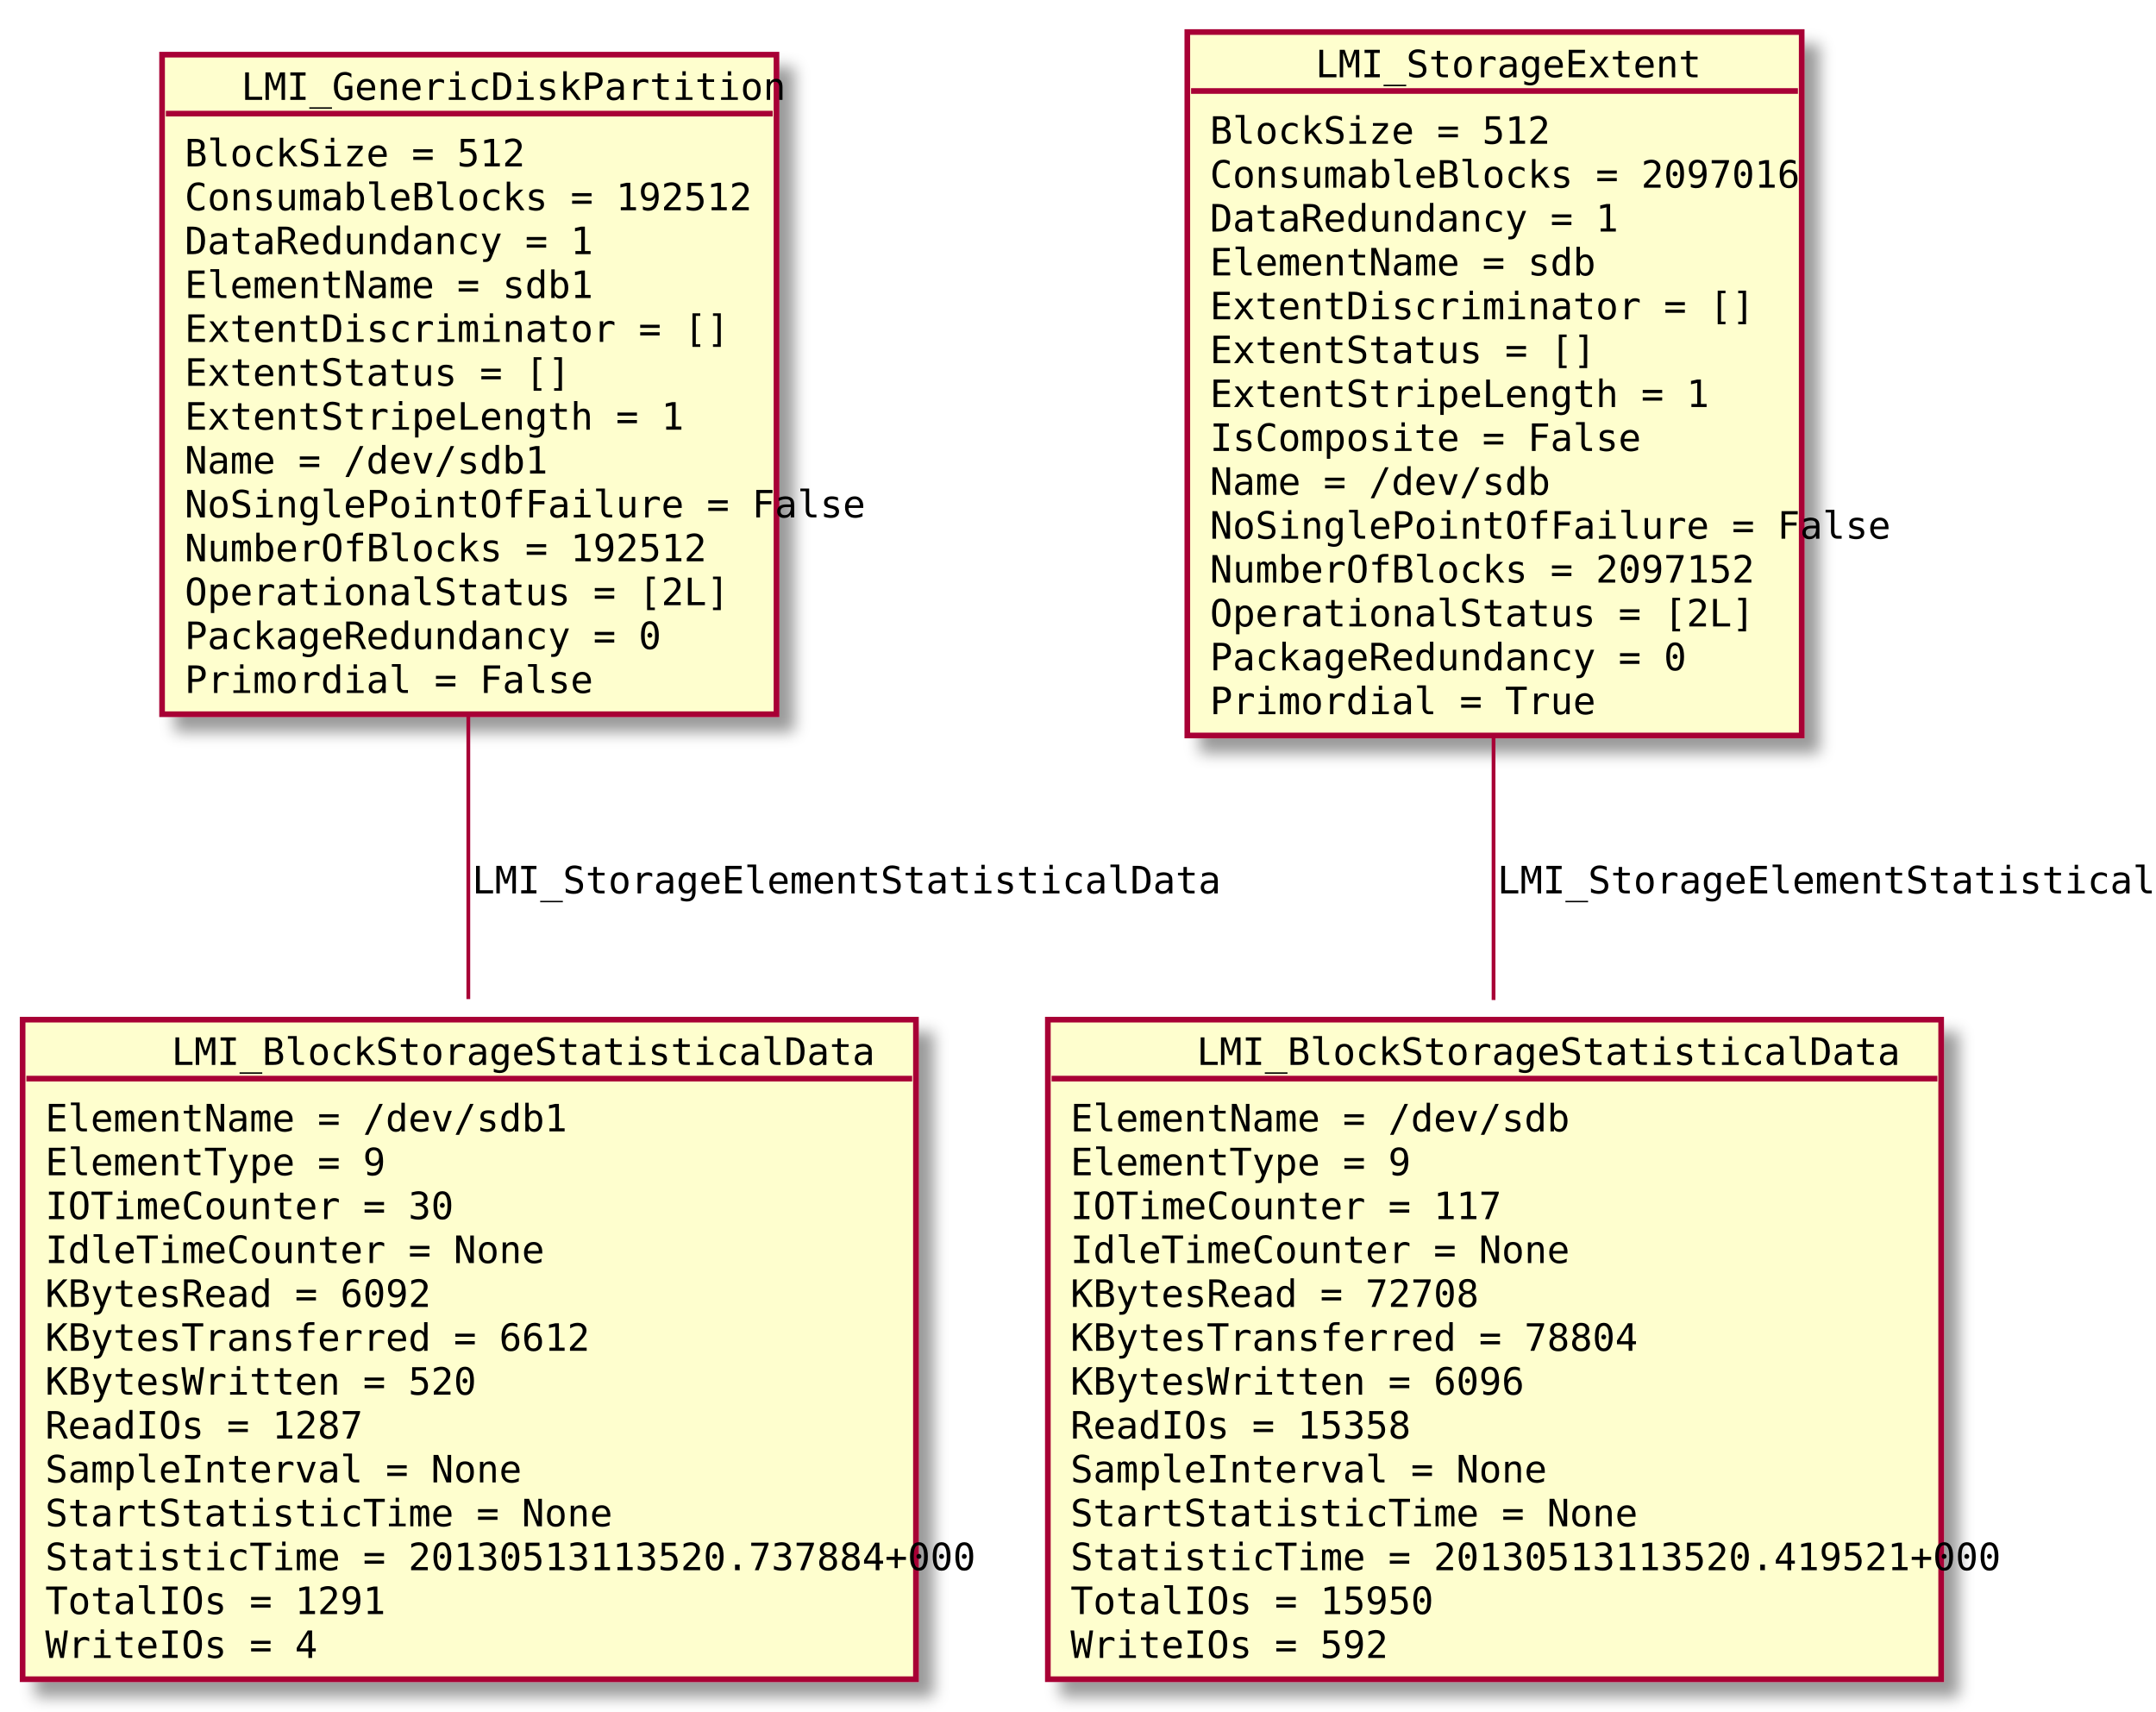
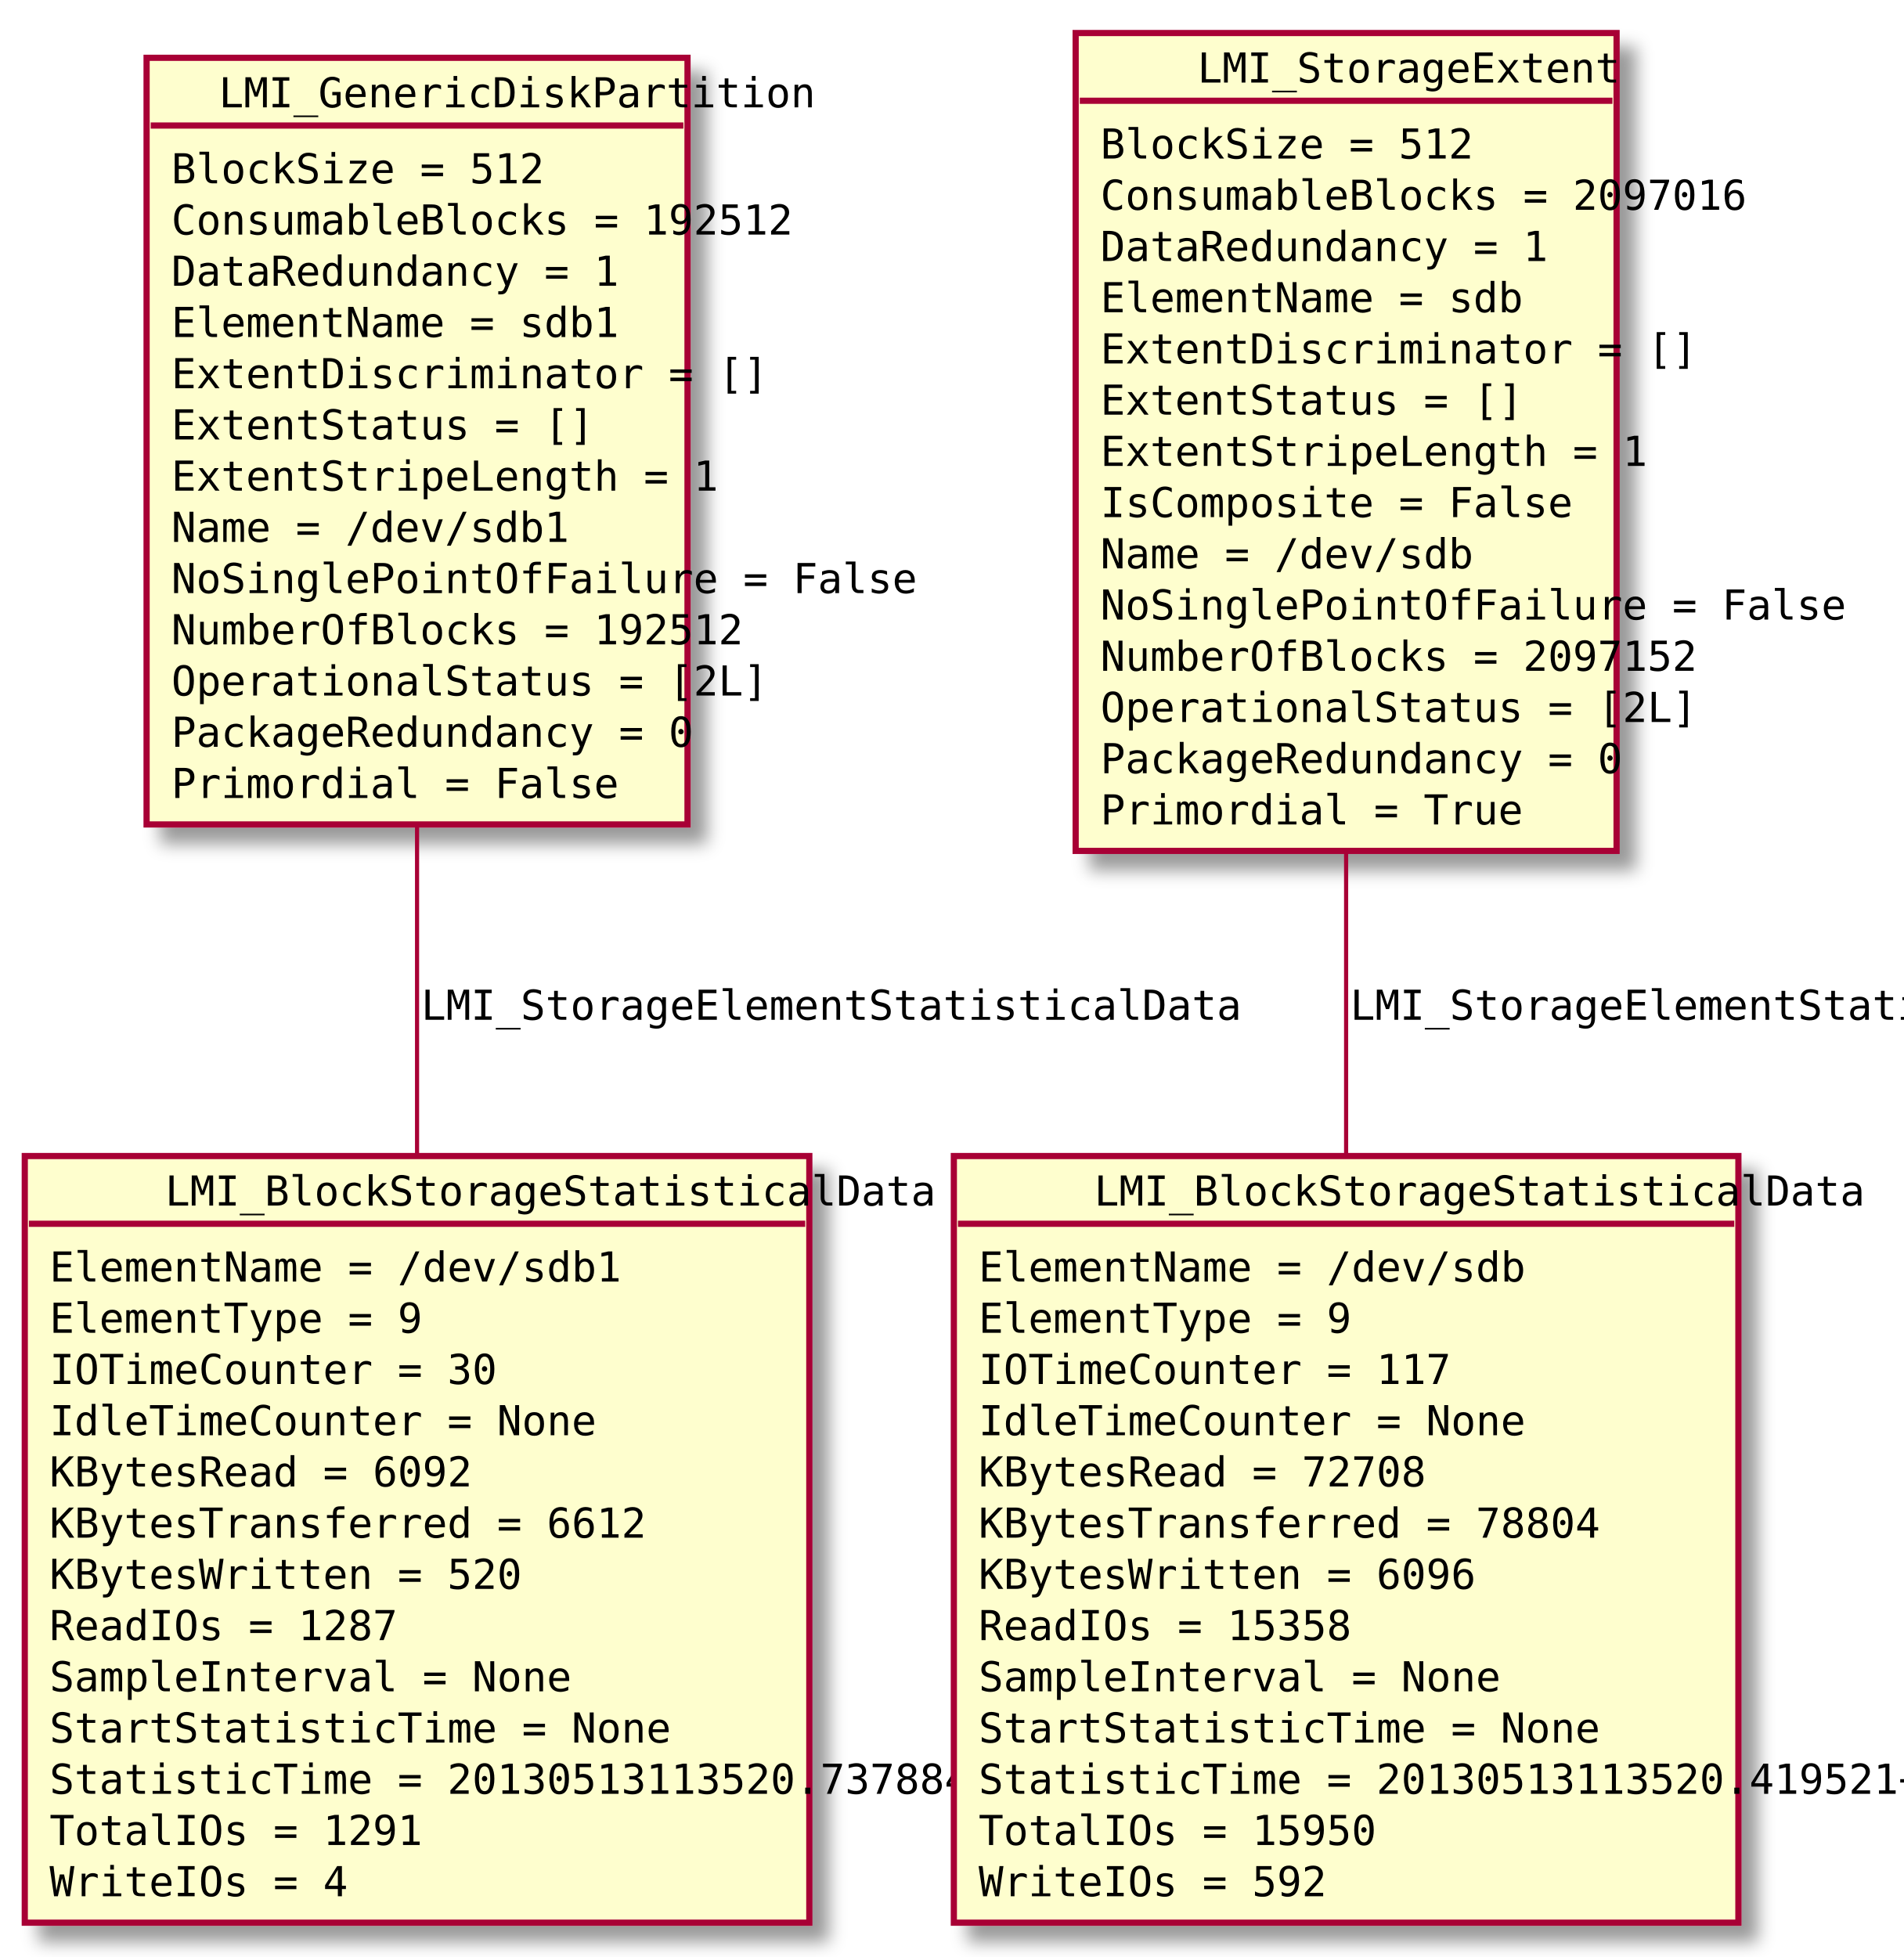
- <svg xmlns="http://www.w3.org/2000/svg" height="454pt" style="width:572px;height:454px;" version="1.1" viewBox="0 0 572 454" width="572pt">
+ <svg xmlns="http://www.w3.org/2000/svg" height="474pt" style="width:461px;height:474px;" version="1.1" viewBox="0 0 461 474" width="461pt">
  <defs>
    <filter height="300%" id="f1" width="300%" x="-1" y="-1">
-       <feGaussianBlur result="blurOut" stdDeviation="2" />
+       <feGaussianBlur result="blurOut" stdDeviation="2.0" />
      <feColorMatrix in="blurOut" result="blurOut2" type="matrix" values="0 0 0 0 0 0 0 0 0 0 0 0 0 0 0 0 0 0 .4 0" />
-       <feOffset dx="4" dy="4" in="blurOut2" result="blurOut3" />
+       <feOffset dx="4.0" dy="4.0" in="blurOut2" result="blurOut3" />
      <feBlend in="SourceGraphic" in2="blurOut3" mode="normal" />
    </filter>
  </defs>
  <g>
-     <rect fill="#FEFECE" filter="url(#f1)" height="174.969" style="stroke: #A80036; stroke-width: 1.5;" width="237" x="6" y="270.5" />
-     <text fill="#000000" font-family="Monospace" font-size="10" lengthAdjust="spacingAndGlyphs" textLength="158" x="45.5" y="282.5">LMI_BlockStorageStatisticalData</text>
-     <line style="stroke: #A80036; stroke-width: 1.5;" x1="7" x2="242" y1="286.141" y2="286.141" />
-     <text fill="#000000" font-family="Monospace" font-size="10" lengthAdjust="spacingAndGlyphs" textLength="132" x="12" y="300.141">ElementName = /dev/sdb1</text>
-     <text fill="#000000" font-family="Monospace" font-size="10" lengthAdjust="spacingAndGlyphs" textLength="84" x="12" y="311.781">ElementType = 9</text>
-     <text fill="#000000" font-family="Monospace" font-size="10" lengthAdjust="spacingAndGlyphs" textLength="100" x="12" y="323.422">IOTimeCounter = 30</text>
-     <text fill="#000000" font-family="Monospace" font-size="10" lengthAdjust="spacingAndGlyphs" textLength="120" x="12" y="335.062">IdleTimeCounter = None</text>
-     <text fill="#000000" font-family="Monospace" font-size="10" lengthAdjust="spacingAndGlyphs" textLength="98" x="12" y="346.703">KBytesRead = 6092</text>
-     <text fill="#000000" font-family="Monospace" font-size="10" lengthAdjust="spacingAndGlyphs" textLength="129" x="12" y="358.344">KBytesTransferred = 6612</text>
-     <text fill="#000000" font-family="Monospace" font-size="10" lengthAdjust="spacingAndGlyphs" textLength="102" x="12" y="369.984">KBytesWritten = 520</text>
-     <text fill="#000000" font-family="Monospace" font-size="10" lengthAdjust="spacingAndGlyphs" textLength="79" x="12" y="381.625">ReadIOs = 1287</text>
-     <text fill="#000000" font-family="Monospace" font-size="10" lengthAdjust="spacingAndGlyphs" textLength="114" x="12" y="393.266">SampleInterval = None</text>
-     <text fill="#000000" font-family="Monospace" font-size="10" lengthAdjust="spacingAndGlyphs" textLength="127" x="12" y="404.906">StartStatisticTime = None</text>
-     <text fill="#000000" font-family="Monospace" font-size="10" lengthAdjust="spacingAndGlyphs" textLength="225" x="12" y="416.547">StatisticTime = 20130513113520.737884+000</text>
-     <text fill="#000000" font-family="Monospace" font-size="10" lengthAdjust="spacingAndGlyphs" textLength="77" x="12" y="428.188">TotalIOs = 1291</text>
-     <text fill="#000000" font-family="Monospace" font-size="10" lengthAdjust="spacingAndGlyphs" textLength="61" x="12" y="439.828">WriteIOs = 4</text>
-     <rect fill="#FEFECE" filter="url(#f1)" height="174.969" style="stroke: #A80036; stroke-width: 1.5;" width="237" x="278" y="270.5" />
-     <text fill="#000000" font-family="Monospace" font-size="10" lengthAdjust="spacingAndGlyphs" textLength="158" x="317.5" y="282.5">LMI_BlockStorageStatisticalData</text>
-     <line style="stroke: #A80036; stroke-width: 1.5;" x1="279" x2="514" y1="286.141" y2="286.141" />
-     <text fill="#000000" font-family="Monospace" font-size="10" lengthAdjust="spacingAndGlyphs" textLength="126" x="284" y="300.141">ElementName = /dev/sdb</text>
-     <text fill="#000000" font-family="Monospace" font-size="10" lengthAdjust="spacingAndGlyphs" textLength="84" x="284" y="311.781">ElementType = 9</text>
-     <text fill="#000000" font-family="Monospace" font-size="10" lengthAdjust="spacingAndGlyphs" textLength="106" x="284" y="323.422">IOTimeCounter = 117</text>
-     <text fill="#000000" font-family="Monospace" font-size="10" lengthAdjust="spacingAndGlyphs" textLength="120" x="284" y="335.062">IdleTimeCounter = None</text>
-     <text fill="#000000" font-family="Monospace" font-size="10" lengthAdjust="spacingAndGlyphs" textLength="104" x="284" y="346.703">KBytesRead = 72708</text>
-     <text fill="#000000" font-family="Monospace" font-size="10" lengthAdjust="spacingAndGlyphs" textLength="135" x="284" y="358.344">KBytesTransferred = 78804</text>
-     <text fill="#000000" font-family="Monospace" font-size="10" lengthAdjust="spacingAndGlyphs" textLength="108" x="284" y="369.984">KBytesWritten = 6096</text>
-     <text fill="#000000" font-family="Monospace" font-size="10" lengthAdjust="spacingAndGlyphs" textLength="85" x="284" y="381.625">ReadIOs = 15358</text>
-     <text fill="#000000" font-family="Monospace" font-size="10" lengthAdjust="spacingAndGlyphs" textLength="114" x="284" y="393.266">SampleInterval = None</text>
-     <text fill="#000000" font-family="Monospace" font-size="10" lengthAdjust="spacingAndGlyphs" textLength="127" x="284" y="404.906">StartStatisticTime = None</text>
-     <text fill="#000000" font-family="Monospace" font-size="10" lengthAdjust="spacingAndGlyphs" textLength="225" x="284" y="416.547">StatisticTime = 20130513113520.419521+000</text>
-     <text fill="#000000" font-family="Monospace" font-size="10" lengthAdjust="spacingAndGlyphs" textLength="83" x="284" y="428.188">TotalIOs = 15950</text>
-     <text fill="#000000" font-family="Monospace" font-size="10" lengthAdjust="spacingAndGlyphs" textLength="73" x="284" y="439.828">WriteIOs = 592</text>
-     <rect fill="#FEFECE" filter="url(#f1)" height="186.609" style="stroke: #A80036; stroke-width: 1.5;" width="163" x="315" y="8.5" />
-     <text fill="#000000" font-family="Monospace" font-size="10" lengthAdjust="spacingAndGlyphs" textLength="95" x="349" y="20.5">LMI_StorageExtent</text>
-     <line style="stroke: #A80036; stroke-width: 1.5;" x1="316" x2="477" y1="24.141" y2="24.141" />
-     <text fill="#000000" font-family="Monospace" font-size="10" lengthAdjust="spacingAndGlyphs" textLength="77" x="321" y="38.141">BlockSize = 512</text>
-     <text fill="#000000" font-family="Monospace" font-size="10" lengthAdjust="spacingAndGlyphs" textLength="147" x="321" y="49.781">ConsumableBlocks = 2097016</text>
-     <text fill="#000000" font-family="Monospace" font-size="10" lengthAdjust="spacingAndGlyphs" textLength="104" x="321" y="61.422">DataRedundancy = 1</text>
-     <text fill="#000000" font-family="Monospace" font-size="10" lengthAdjust="spacingAndGlyphs" textLength="102" x="321" y="73.062">ElementName = sdb</text>
-     <text fill="#000000" font-family="Monospace" font-size="10" lengthAdjust="spacingAndGlyphs" textLength="119" x="321" y="84.703">ExtentDiscriminator = []</text>
-     <text fill="#000000" font-family="Monospace" font-size="10" lengthAdjust="spacingAndGlyphs" textLength="87" x="321" y="96.344">ExtentStatus = []</text>
-     <text fill="#000000" font-family="Monospace" font-size="10" lengthAdjust="spacingAndGlyphs" textLength="116" x="321" y="107.984">ExtentStripeLength = 1</text>
-     <text fill="#000000" font-family="Monospace" font-size="10" lengthAdjust="spacingAndGlyphs" textLength="100" x="321" y="119.625">IsComposite = False</text>
-     <text fill="#000000" font-family="Monospace" font-size="10" lengthAdjust="spacingAndGlyphs" textLength="85" x="321" y="131.266">Name = /dev/sdb</text>
-     <text fill="#000000" font-family="Monospace" font-size="10" lengthAdjust="spacingAndGlyphs" textLength="151" x="321" y="142.906">NoSinglePointOfFailure = False</text>
-     <text fill="#000000" font-family="Monospace" font-size="10" lengthAdjust="spacingAndGlyphs" textLength="138" x="321" y="154.547">NumberOfBlocks = 2097152</text>
-     <text fill="#000000" font-family="Monospace" font-size="10" lengthAdjust="spacingAndGlyphs" textLength="122" x="321" y="166.188">OperationalStatus = [2L]</text>
-     <text fill="#000000" font-family="Monospace" font-size="10" lengthAdjust="spacingAndGlyphs" textLength="121" x="321" y="177.828">PackageRedundancy = 0</text>
-     <text fill="#000000" font-family="Monospace" font-size="10" lengthAdjust="spacingAndGlyphs" textLength="84" x="321" y="189.469">Primordial = True</text>
-     <rect fill="#FEFECE" filter="url(#f1)" height="174.969" style="stroke: #A80036; stroke-width: 1.5;" width="163" x="43" y="14.5" />
-     <text fill="#000000" font-family="Monospace" font-size="10" lengthAdjust="spacingAndGlyphs" textLength="121" x="64" y="26.5">LMI_GenericDiskPartition</text>
-     <line style="stroke: #A80036; stroke-width: 1.5;" x1="44" x2="205" y1="30.141" y2="30.141" />
-     <text fill="#000000" font-family="Monospace" font-size="10" lengthAdjust="spacingAndGlyphs" textLength="77" x="49" y="44.141">BlockSize = 512</text>
-     <text fill="#000000" font-family="Monospace" font-size="10" lengthAdjust="spacingAndGlyphs" textLength="141" x="49" y="55.781">ConsumableBlocks = 192512</text>
-     <text fill="#000000" font-family="Monospace" font-size="10" lengthAdjust="spacingAndGlyphs" textLength="104" x="49" y="67.422">DataRedundancy = 1</text>
-     <text fill="#000000" font-family="Monospace" font-size="10" lengthAdjust="spacingAndGlyphs" textLength="108" x="49" y="79.062">ElementName = sdb1</text>
-     <text fill="#000000" font-family="Monospace" font-size="10" lengthAdjust="spacingAndGlyphs" textLength="119" x="49" y="90.703">ExtentDiscriminator = []</text>
-     <text fill="#000000" font-family="Monospace" font-size="10" lengthAdjust="spacingAndGlyphs" textLength="87" x="49" y="102.344">ExtentStatus = []</text>
-     <text fill="#000000" font-family="Monospace" font-size="10" lengthAdjust="spacingAndGlyphs" textLength="116" x="49" y="113.984">ExtentStripeLength = 1</text>
-     <text fill="#000000" font-family="Monospace" font-size="10" lengthAdjust="spacingAndGlyphs" textLength="91" x="49" y="125.625">Name = /dev/sdb1</text>
-     <text fill="#000000" font-family="Monospace" font-size="10" lengthAdjust="spacingAndGlyphs" textLength="151" x="49" y="137.266">NoSinglePointOfFailure = False</text>
-     <text fill="#000000" font-family="Monospace" font-size="10" lengthAdjust="spacingAndGlyphs" textLength="132" x="49" y="148.906">NumberOfBlocks = 192512</text>
-     <text fill="#000000" font-family="Monospace" font-size="10" lengthAdjust="spacingAndGlyphs" textLength="122" x="49" y="160.547">OperationalStatus = [2L]</text>
-     <text fill="#000000" font-family="Monospace" font-size="10" lengthAdjust="spacingAndGlyphs" textLength="121" x="49" y="172.188">PackageRedundancy = 0</text>
-     <text fill="#000000" font-family="Monospace" font-size="10" lengthAdjust="spacingAndGlyphs" textLength="88" x="49" y="183.828">Primordial = False</text>
-     <path d="M396.25,195.778 C396.25,218.439 396.25,242.671 396.25,265.283 " fill="none" style="stroke: #A80036; stroke-width: 1.0;" />
-     <text fill="#000000" font-family="Monospace" font-size="10" lengthAdjust="spacingAndGlyphs" textLength="174" x="397.25" y="237">LMI_StorageElementStatisticalData</text>
-     <path d="M124.25,189.702 C124.25,213.987 124.25,240.465 124.25,265.043 " fill="none" style="stroke: #A80036; stroke-width: 1.0;" />
-     <text fill="#000000" font-family="Monospace" font-size="10" lengthAdjust="spacingAndGlyphs" textLength="174" x="125.25" y="237">LMI_StorageElementStatisticalData</text>
+     <rect fill="#FEFECE" filter="url(#f1)" height="185.688" style="stroke: #A80036; stroke-width: 1.5;" width="190" x="6" y="280" />
+     <text fill="#000000" font-family="Monospace" font-size="10" lengthAdjust="spacingAndGlyphs" textLength="122" x="40" y="292">LMI_BlockStorageStatisticalData</text>
+     <line style="stroke: #A80036; stroke-width: 1.5;" x1="7" x2="195" y1="296.406" y2="296.406" />
+     <text fill="#000000" font-family="Monospace" font-size="10" lengthAdjust="spacingAndGlyphs" textLength="100" x="12" y="310.406">ElementName = /dev/sdb1</text>
+     <text fill="#000000" font-family="Monospace" font-size="10" lengthAdjust="spacingAndGlyphs" textLength="64" x="12" y="322.812">ElementType = 9</text>
+     <text fill="#000000" font-family="Monospace" font-size="10" lengthAdjust="spacingAndGlyphs" textLength="77" x="12" y="335.219">IOTimeCounter = 30</text>
+     <text fill="#000000" font-family="Monospace" font-size="10" lengthAdjust="spacingAndGlyphs" textLength="94" x="12" y="347.625">IdleTimeCounter = None</text>
+     <text fill="#000000" font-family="Monospace" font-size="10" lengthAdjust="spacingAndGlyphs" textLength="75" x="12" y="360.031">KBytesRead = 6092</text>
+     <text fill="#000000" font-family="Monospace" font-size="10" lengthAdjust="spacingAndGlyphs" textLength="99" x="12" y="372.438">KBytesTransferred = 6612</text>
+     <text fill="#000000" font-family="Monospace" font-size="10" lengthAdjust="spacingAndGlyphs" textLength="76" x="12" y="384.844">KBytesWritten = 520</text>
+     <text fill="#000000" font-family="Monospace" font-size="10" lengthAdjust="spacingAndGlyphs" textLength="62" x="12" y="397.25">ReadIOs = 1287</text>
+     <text fill="#000000" font-family="Monospace" font-size="10" lengthAdjust="spacingAndGlyphs" textLength="87" x="12" y="409.656">SampleInterval = None</text>
+     <text fill="#000000" font-family="Monospace" font-size="10" lengthAdjust="spacingAndGlyphs" textLength="94" x="12" y="422.062">StartStatisticTime = None</text>
+     <text fill="#000000" font-family="Monospace" font-size="10" lengthAdjust="spacingAndGlyphs" textLength="178" x="12" y="434.469">StatisticTime = 20130513113520.737884+000</text>
+     <text fill="#000000" font-family="Monospace" font-size="10" lengthAdjust="spacingAndGlyphs" textLength="60" x="12" y="446.875">TotalIOs = 1291</text>
+     <text fill="#000000" font-family="Monospace" font-size="10" lengthAdjust="spacingAndGlyphs" textLength="46" x="12" y="459.281">WriteIOs = 4</text>
+     <rect fill="#FEFECE" filter="url(#f1)" height="185.688" style="stroke: #A80036; stroke-width: 1.5;" width="190" x="231" y="280" />
+     <text fill="#000000" font-family="Monospace" font-size="10" lengthAdjust="spacingAndGlyphs" textLength="122" x="265" y="292">LMI_BlockStorageStatisticalData</text>
+     <line style="stroke: #A80036; stroke-width: 1.5;" x1="232" x2="420" y1="296.406" y2="296.406" />
+     <text fill="#000000" font-family="Monospace" font-size="10" lengthAdjust="spacingAndGlyphs" textLength="95" x="237" y="310.406">ElementName = /dev/sdb</text>
+     <text fill="#000000" font-family="Monospace" font-size="10" lengthAdjust="spacingAndGlyphs" textLength="64" x="237" y="322.812">ElementType = 9</text>
+     <text fill="#000000" font-family="Monospace" font-size="10" lengthAdjust="spacingAndGlyphs" textLength="82" x="237" y="335.219">IOTimeCounter = 117</text>
+     <text fill="#000000" font-family="Monospace" font-size="10" lengthAdjust="spacingAndGlyphs" textLength="94" x="237" y="347.625">IdleTimeCounter = None</text>
+     <text fill="#000000" font-family="Monospace" font-size="10" lengthAdjust="spacingAndGlyphs" textLength="80" x="237" y="360.031">KBytesRead = 72708</text>
+     <text fill="#000000" font-family="Monospace" font-size="10" lengthAdjust="spacingAndGlyphs" textLength="104" x="237" y="372.438">KBytesTransferred = 78804</text>
+     <text fill="#000000" font-family="Monospace" font-size="10" lengthAdjust="spacingAndGlyphs" textLength="81" x="237" y="384.844">KBytesWritten = 6096</text>
+     <text fill="#000000" font-family="Monospace" font-size="10" lengthAdjust="spacingAndGlyphs" textLength="67" x="237" y="397.25">ReadIOs = 15358</text>
+     <text fill="#000000" font-family="Monospace" font-size="10" lengthAdjust="spacingAndGlyphs" textLength="87" x="237" y="409.656">SampleInterval = None</text>
+     <text fill="#000000" font-family="Monospace" font-size="10" lengthAdjust="spacingAndGlyphs" textLength="94" x="237" y="422.062">StartStatisticTime = None</text>
+     <text fill="#000000" font-family="Monospace" font-size="10" lengthAdjust="spacingAndGlyphs" textLength="178" x="237" y="434.469">StatisticTime = 20130513113520.419521+000</text>
+     <text fill="#000000" font-family="Monospace" font-size="10" lengthAdjust="spacingAndGlyphs" textLength="65" x="237" y="446.875">TotalIOs = 15950</text>
+     <text fill="#000000" font-family="Monospace" font-size="10" lengthAdjust="spacingAndGlyphs" textLength="56" x="237" y="459.281">WriteIOs = 592</text>
+     <rect fill="#FEFECE" filter="url(#f1)" height="198.094" style="stroke: #A80036; stroke-width: 1.5;" width="131" x="260.5" y="8" />
+     <text fill="#000000" font-family="Monospace" font-size="10" lengthAdjust="spacingAndGlyphs" textLength="72" x="290" y="20">LMI_StorageExtent</text>
+     <line style="stroke: #A80036; stroke-width: 1.5;" x1="261.5" x2="390.5" y1="24.406" y2="24.406" />
+     <text fill="#000000" font-family="Monospace" font-size="10" lengthAdjust="spacingAndGlyphs" textLength="60" x="266.5" y="38.406">BlockSize = 512</text>
+     <text fill="#000000" font-family="Monospace" font-size="10" lengthAdjust="spacingAndGlyphs" textLength="117" x="266.5" y="50.812">ConsumableBlocks = 2097016</text>
+     <text fill="#000000" font-family="Monospace" font-size="10" lengthAdjust="spacingAndGlyphs" textLength="81" x="266.5" y="63.219">DataRedundancy = 1</text>
+     <text fill="#000000" font-family="Monospace" font-size="10" lengthAdjust="spacingAndGlyphs" textLength="77" x="266.5" y="75.625">ElementName = sdb</text>
+     <text fill="#000000" font-family="Monospace" font-size="10" lengthAdjust="spacingAndGlyphs" textLength="86" x="266.5" y="88.031">ExtentDiscriminator = []</text>
+     <text fill="#000000" font-family="Monospace" font-size="10" lengthAdjust="spacingAndGlyphs" textLength="59" x="266.5" y="100.438">ExtentStatus = []</text>
+     <text fill="#000000" font-family="Monospace" font-size="10" lengthAdjust="spacingAndGlyphs" textLength="86" x="266.5" y="112.844">ExtentStripeLength = 1</text>
+     <text fill="#000000" font-family="Monospace" font-size="10" lengthAdjust="spacingAndGlyphs" textLength="77" x="266.5" y="125.25">IsComposite = False</text>
+     <text fill="#000000" font-family="Monospace" font-size="10" lengthAdjust="spacingAndGlyphs" textLength="64" x="266.5" y="137.656">Name = /dev/sdb</text>
+     <text fill="#000000" font-family="Monospace" font-size="10" lengthAdjust="spacingAndGlyphs" textLength="119" x="266.5" y="150.062">NoSinglePointOfFailure = False</text>
+     <text fill="#000000" font-family="Monospace" font-size="10" lengthAdjust="spacingAndGlyphs" textLength="107" x="266.5" y="162.469">NumberOfBlocks = 2097152</text>
+     <text fill="#000000" font-family="Monospace" font-size="10" lengthAdjust="spacingAndGlyphs" textLength="91" x="266.5" y="174.875">OperationalStatus = [2L]</text>
+     <text fill="#000000" font-family="Monospace" font-size="10" lengthAdjust="spacingAndGlyphs" textLength="96" x="266.5" y="187.281">PackageRedundancy = 0</text>
+     <text fill="#000000" font-family="Monospace" font-size="10" lengthAdjust="spacingAndGlyphs" textLength="66" x="266.5" y="199.688">Primordial = True</text>
+     <rect fill="#FEFECE" filter="url(#f1)" height="185.688" style="stroke: #A80036; stroke-width: 1.5;" width="131" x="35.5" y="14" />
+     <text fill="#000000" font-family="Monospace" font-size="10" lengthAdjust="spacingAndGlyphs" textLength="96" x="53" y="26">LMI_GenericDiskPartition</text>
+     <line style="stroke: #A80036; stroke-width: 1.5;" x1="36.5" x2="165.5" y1="30.406" y2="30.406" />
+     <text fill="#000000" font-family="Monospace" font-size="10" lengthAdjust="spacingAndGlyphs" textLength="60" x="41.5" y="44.406">BlockSize = 512</text>
+     <text fill="#000000" font-family="Monospace" font-size="10" lengthAdjust="spacingAndGlyphs" textLength="112" x="41.5" y="56.812">ConsumableBlocks = 192512</text>
+     <text fill="#000000" font-family="Monospace" font-size="10" lengthAdjust="spacingAndGlyphs" textLength="81" x="41.5" y="69.219">DataRedundancy = 1</text>
+     <text fill="#000000" font-family="Monospace" font-size="10" lengthAdjust="spacingAndGlyphs" textLength="82" x="41.5" y="81.625">ElementName = sdb1</text>
+     <text fill="#000000" font-family="Monospace" font-size="10" lengthAdjust="spacingAndGlyphs" textLength="86" x="41.5" y="94.031">ExtentDiscriminator = []</text>
+     <text fill="#000000" font-family="Monospace" font-size="10" lengthAdjust="spacingAndGlyphs" textLength="59" x="41.5" y="106.438">ExtentStatus = []</text>
+     <text fill="#000000" font-family="Monospace" font-size="10" lengthAdjust="spacingAndGlyphs" textLength="86" x="41.5" y="118.844">ExtentStripeLength = 1</text>
+     <text fill="#000000" font-family="Monospace" font-size="10" lengthAdjust="spacingAndGlyphs" textLength="69" x="41.5" y="131.25">Name = /dev/sdb1</text>
+     <text fill="#000000" font-family="Monospace" font-size="10" lengthAdjust="spacingAndGlyphs" textLength="119" x="41.5" y="143.656">NoSinglePointOfFailure = False</text>
+     <text fill="#000000" font-family="Monospace" font-size="10" lengthAdjust="spacingAndGlyphs" textLength="102" x="41.5" y="156.062">NumberOfBlocks = 192512</text>
+     <text fill="#000000" font-family="Monospace" font-size="10" lengthAdjust="spacingAndGlyphs" textLength="91" x="41.5" y="168.469">OperationalStatus = [2L]</text>
+     <text fill="#000000" font-family="Monospace" font-size="10" lengthAdjust="spacingAndGlyphs" textLength="96" x="41.5" y="180.875">PackageRedundancy = 0</text>
+     <text fill="#000000" font-family="Monospace" font-size="10" lengthAdjust="spacingAndGlyphs" textLength="69" x="41.5" y="193.281">Primordial = False</text>
+     <path d="M326,206.304 C326,230.346 326,255.987 326,279.735 " fill="none" style="stroke: #A80036; stroke-width: 1.0;" />
+     <text fill="#000000" font-family="Monospace" font-size="10" lengthAdjust="spacingAndGlyphs" textLength="133" x="327" y="247">LMI_StorageElementStatisticalData</text>
+     <path d="M101,200.334 C101,226.058 101,253.997 101,279.718 " fill="none" style="stroke: #A80036; stroke-width: 1.0;" />
+     <text fill="#000000" font-family="Monospace" font-size="10" lengthAdjust="spacingAndGlyphs" textLength="133" x="102" y="247">LMI_StorageElementStatisticalData</text>
  </g>
</svg>
